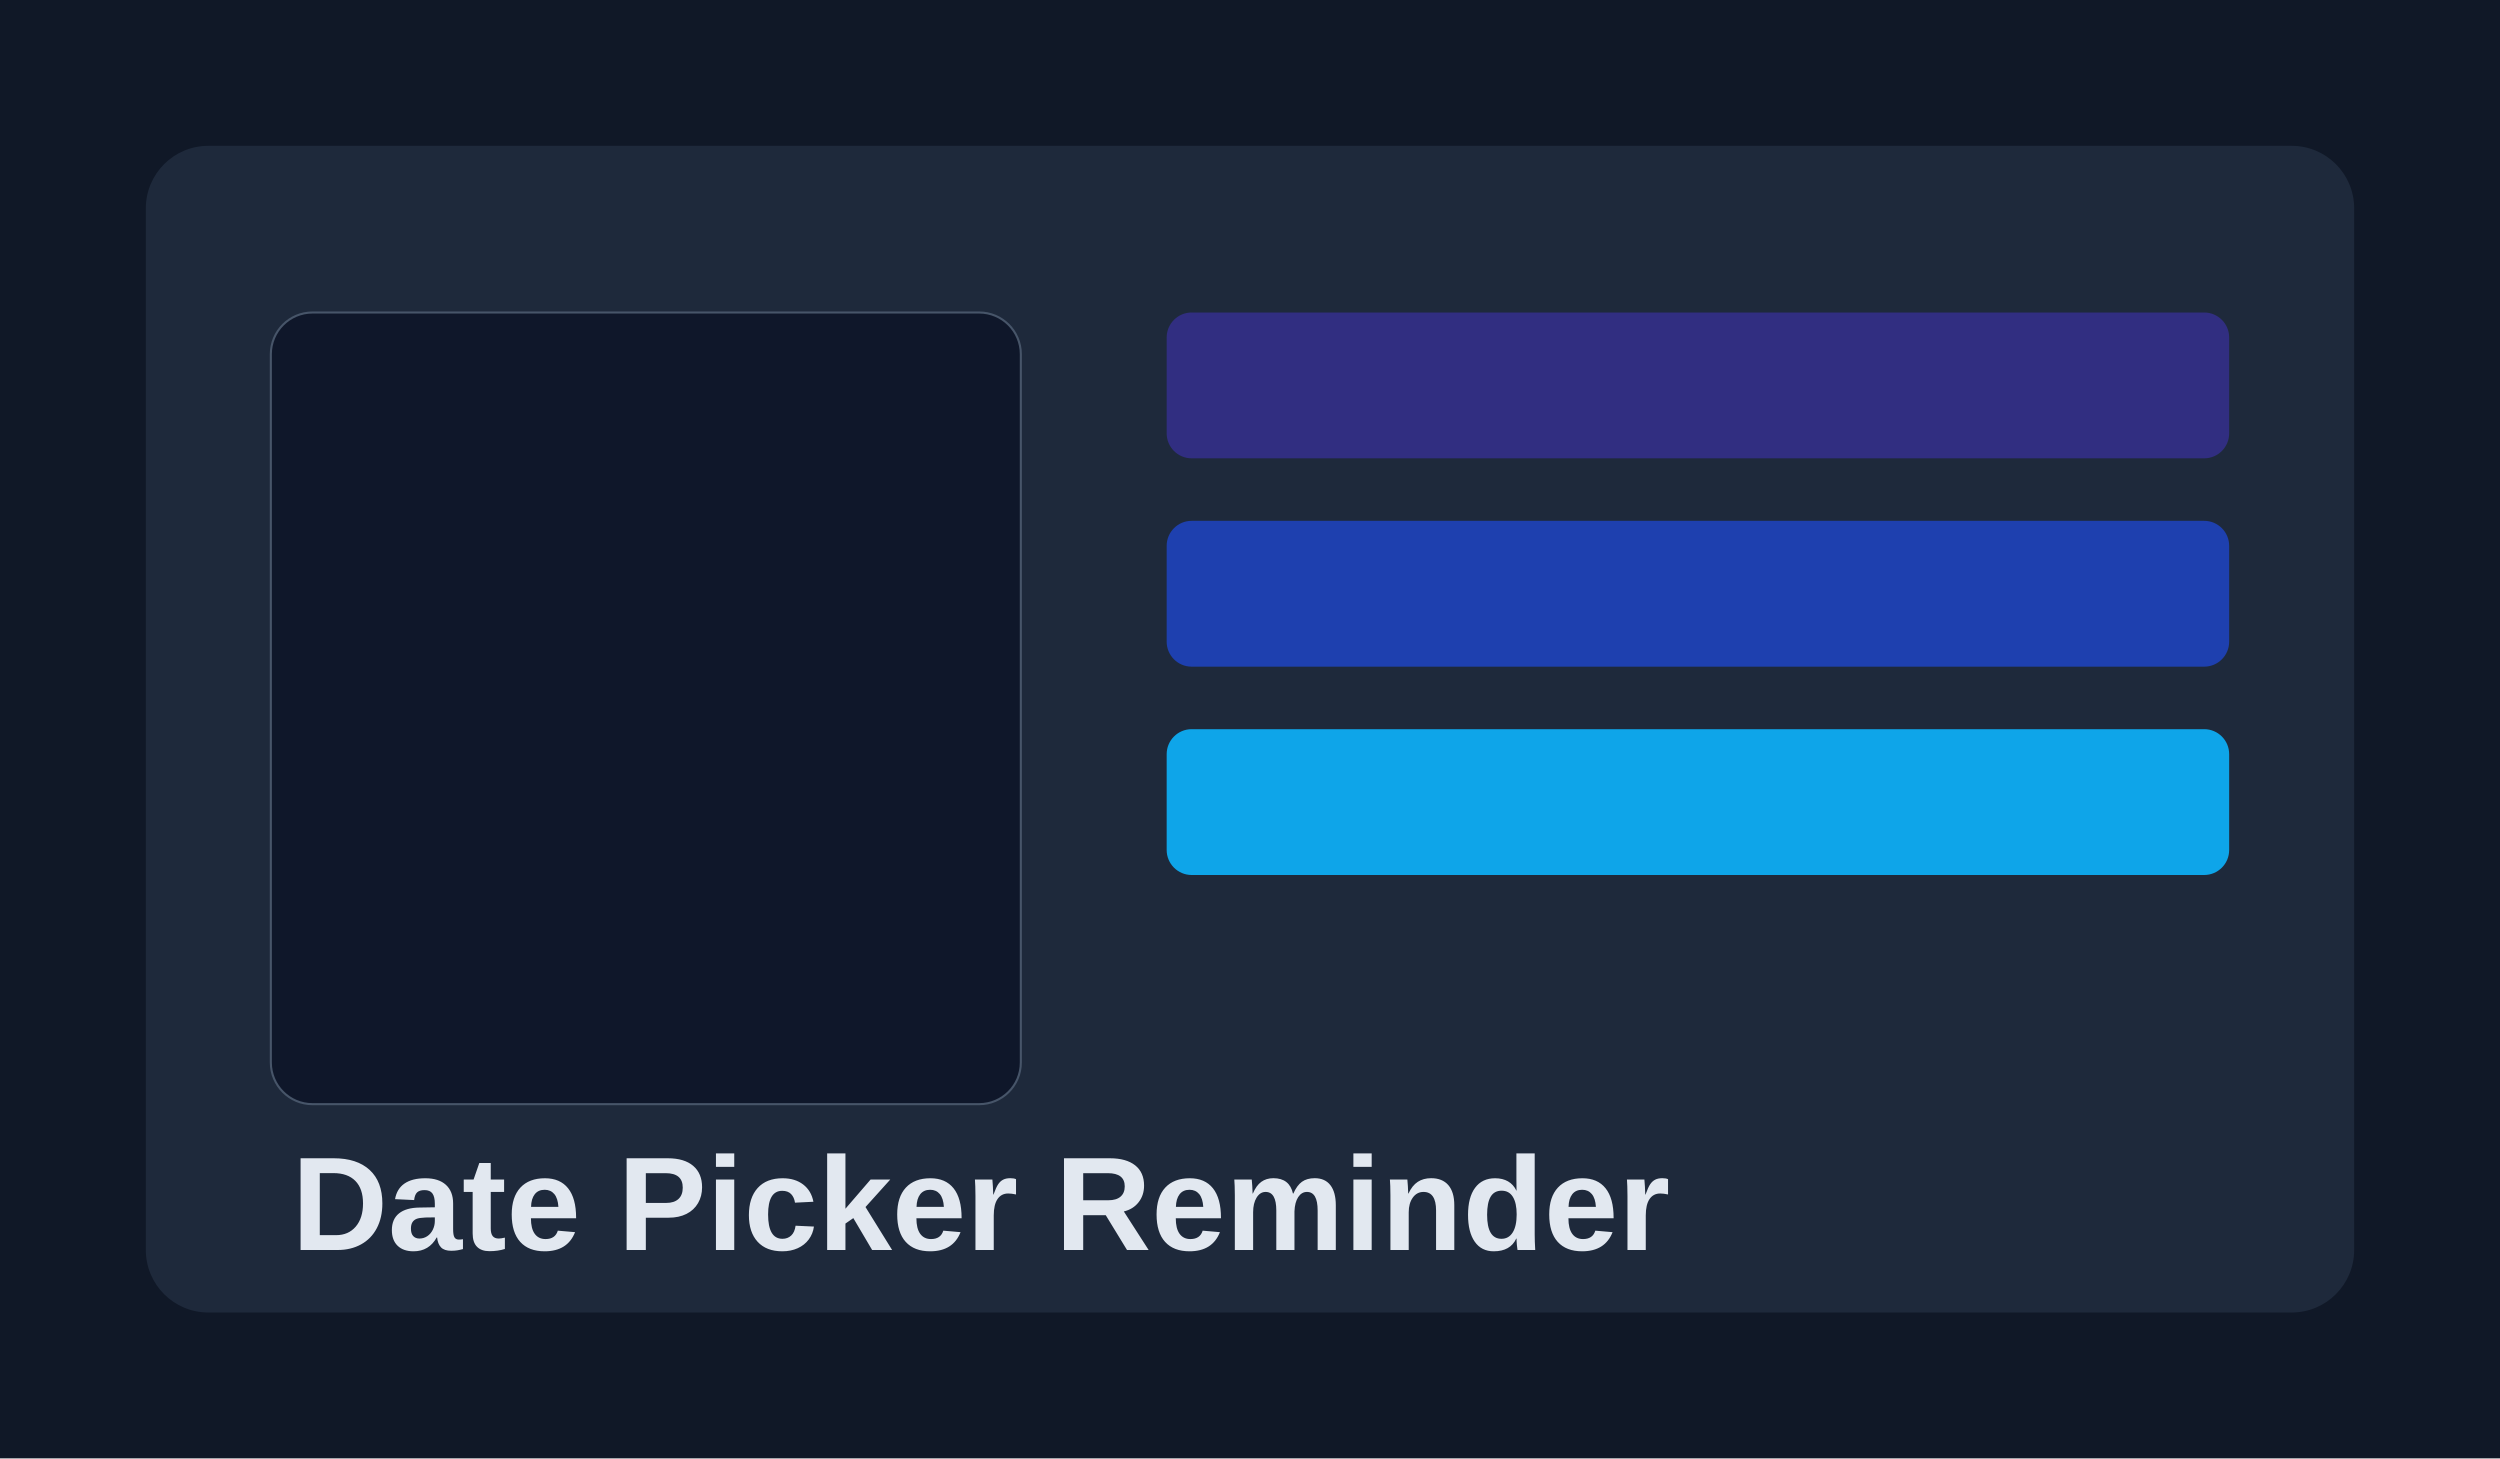
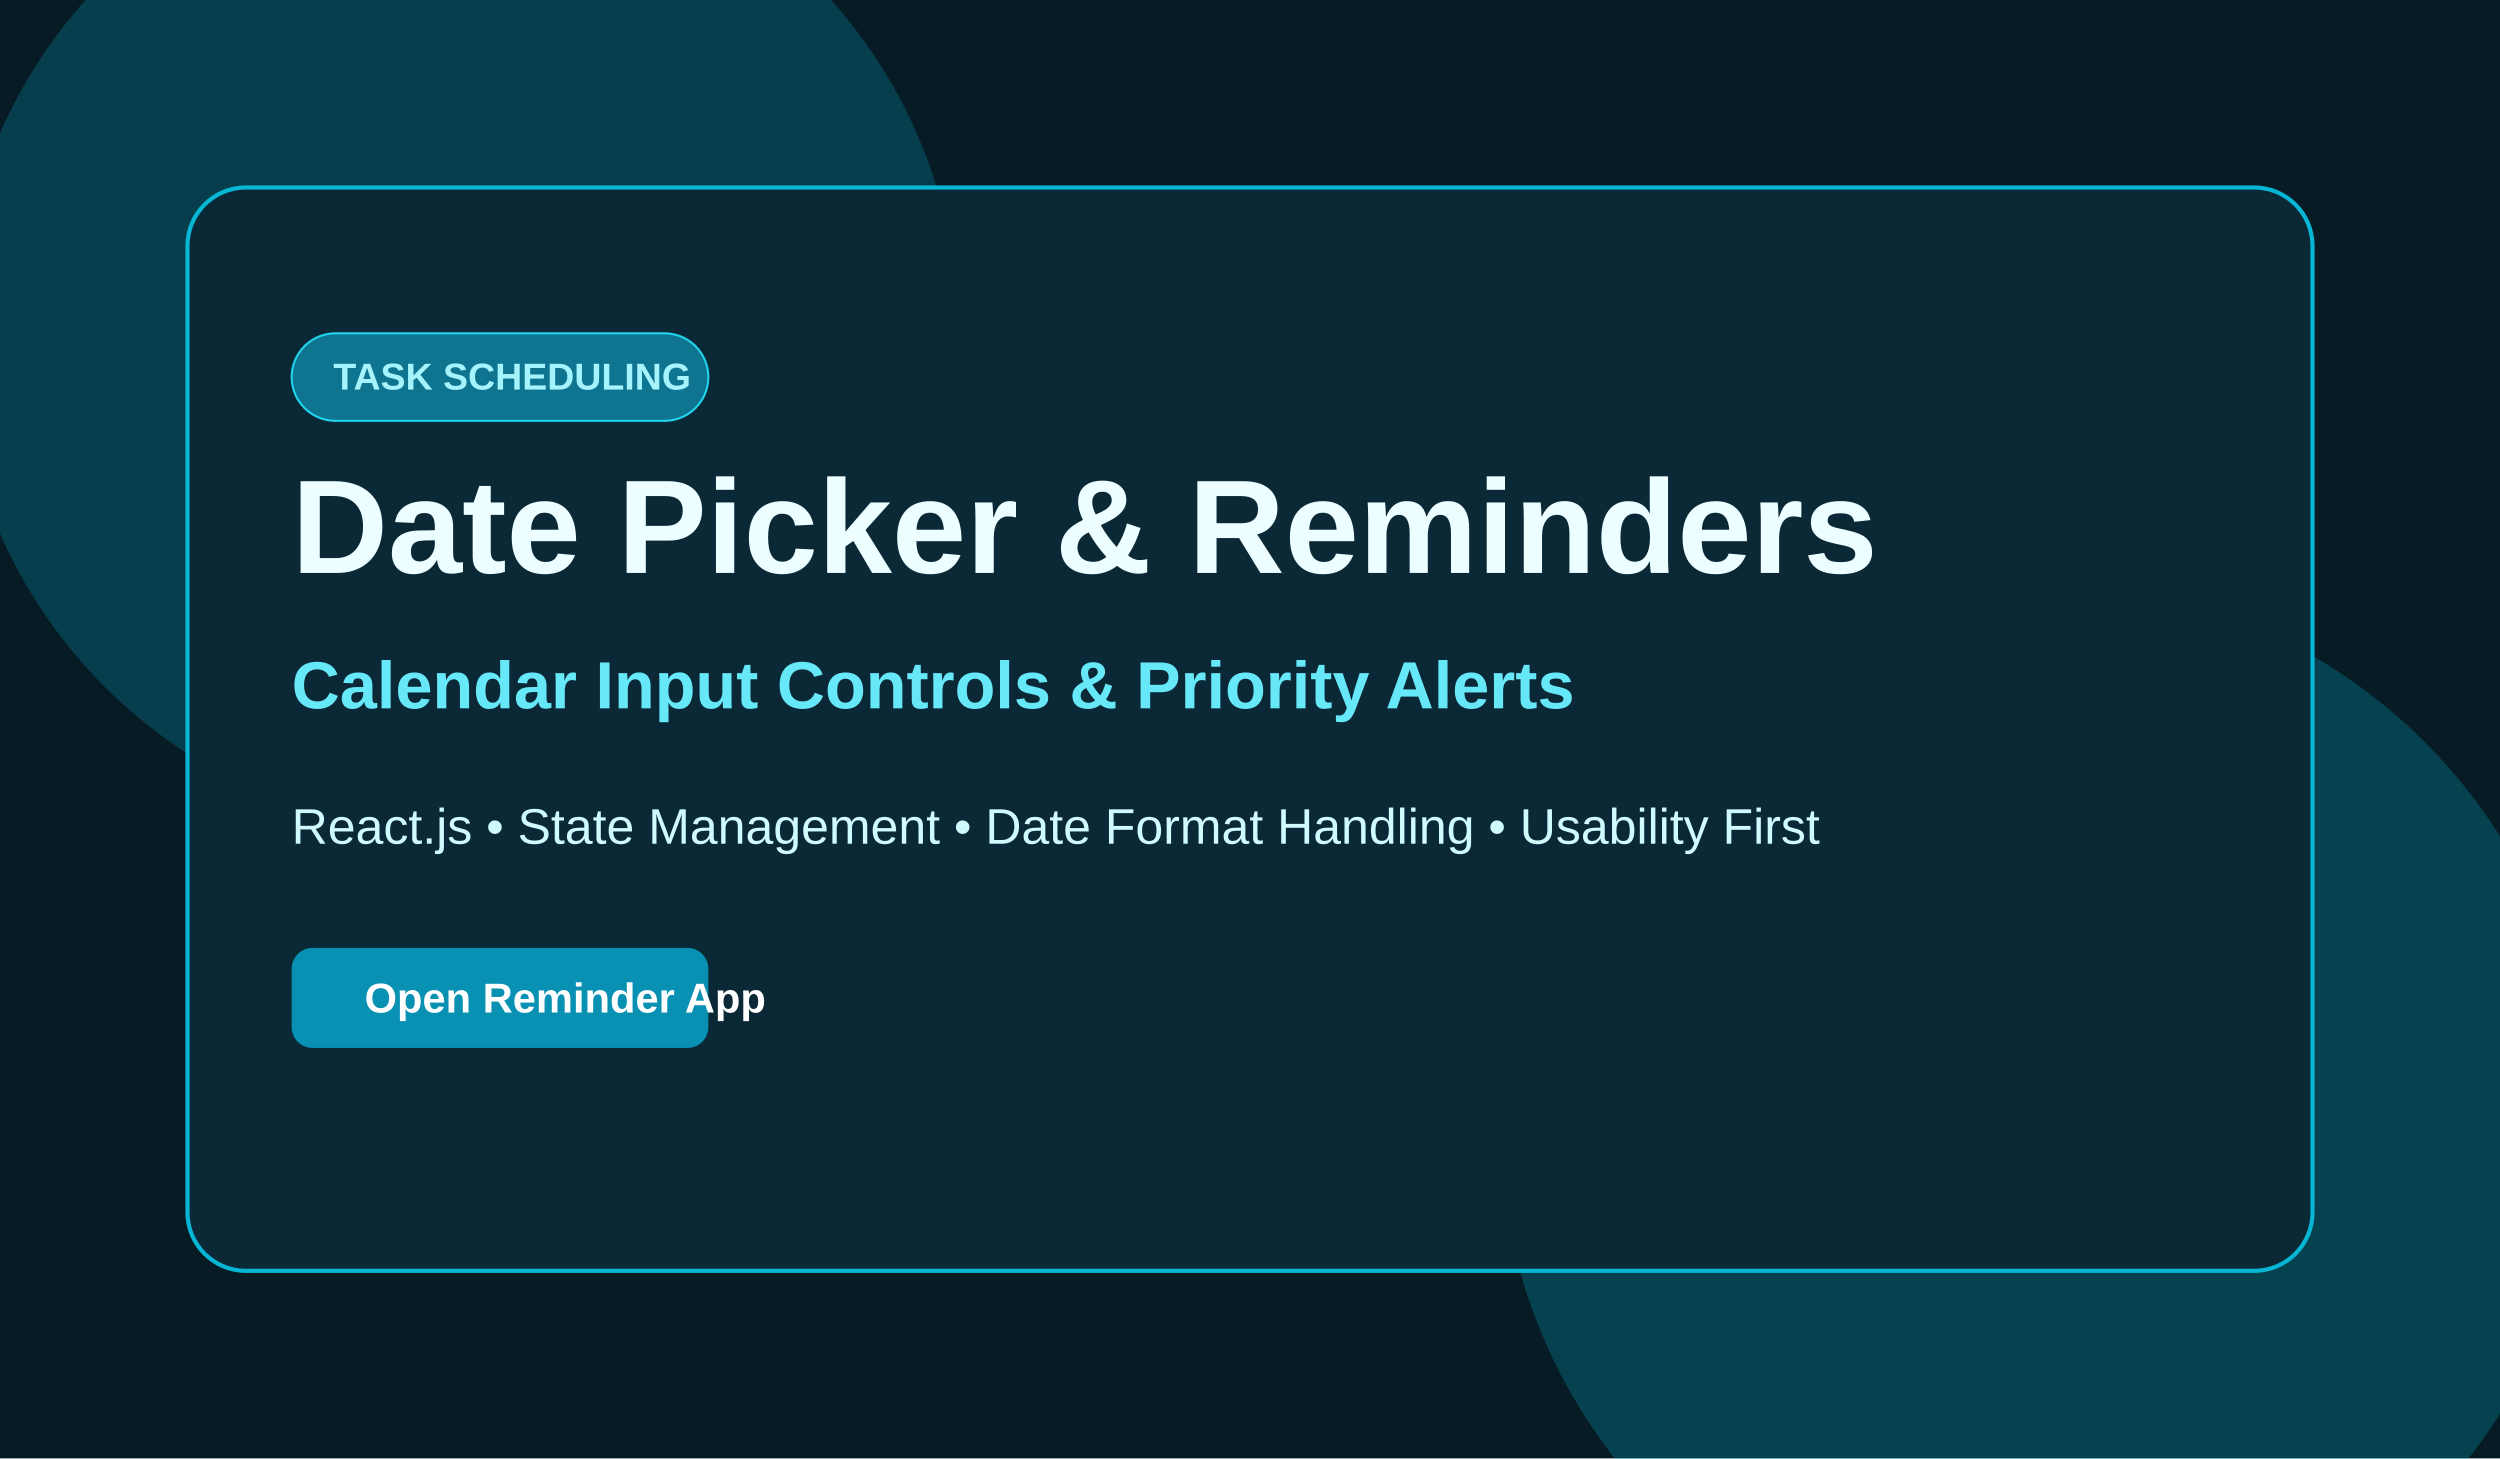
<svg xmlns="http://www.w3.org/2000/svg" width="1200" height="700" viewBox="0 0 1200 700" fill="none">
-   <rect width="1200" height="700" fill="#101827" />
-   <rect x="70" y="70" width="1060" height="560" rx="30" fill="#1E293B" />
-   <rect x="130" y="150" width="360" height="380" rx="20" fill="#0F172A" stroke="#475569" />
-   <rect x="560" y="150" width="510" height="70" rx="12" fill="#312E81" />
-   <rect x="560" y="250" width="510" height="70" rx="12" fill="#1E40AF" />
-   <rect x="560" y="350" width="510" height="70" rx="12" fill="#0EA5E9" />
-   <text x="140" y="600" fill="#E2E8F0" font-size="64" font-family="Arial, sans-serif" font-weight="700">Date Picker Reminder</text>
+   <rect width="1200" height="700" fill="#071b24" />
+   <circle cx="220" cy="160" r="240" fill="#0891b2" fill-opacity="0.3" />
+   <circle cx="980" cy="540" r="260" fill="#06b6d4" fill-opacity="0.25" />
+   <rect x="90" y="90" width="1020" height="520" rx="28" fill="#0a2836" stroke="#06b6d4" stroke-width="2" />
+   <rect x="140" y="160" width="200" height="42" rx="21" fill="#0e7490" stroke="#22d3ee" />
+   <text x="160" y="187" fill="#a5f3fc" font-size="18" font-family="Arial, sans-serif" font-weight="700">TASK SCHEDULING</text>
+   <text x="140" y="275" fill="#ecfeff" font-size="64" font-family="Arial, sans-serif" font-weight="700">
+     Date Picker &amp; Reminders
+   </text>
+   <text x="140" y="340" fill="#67e8f9" font-size="32" font-family="Arial, sans-serif" font-weight="600">
+     Calendar Input Controls &amp; Priority Alerts
+   </text>
+   <text x="140" y="405" fill="#cffafe" font-size="24" font-family="Arial, sans-serif">
+     React.js • State Management • Date Format Handling • Usability First
+   </text>
+   <rect x="140" y="455" width="200" height="48" rx="10" fill="#0891b2" />
+   <text x="175" y="486" fill="#ffffff" font-size="20" font-family="Arial, sans-serif" font-weight="700">Open Reminder App</text>
</svg>
